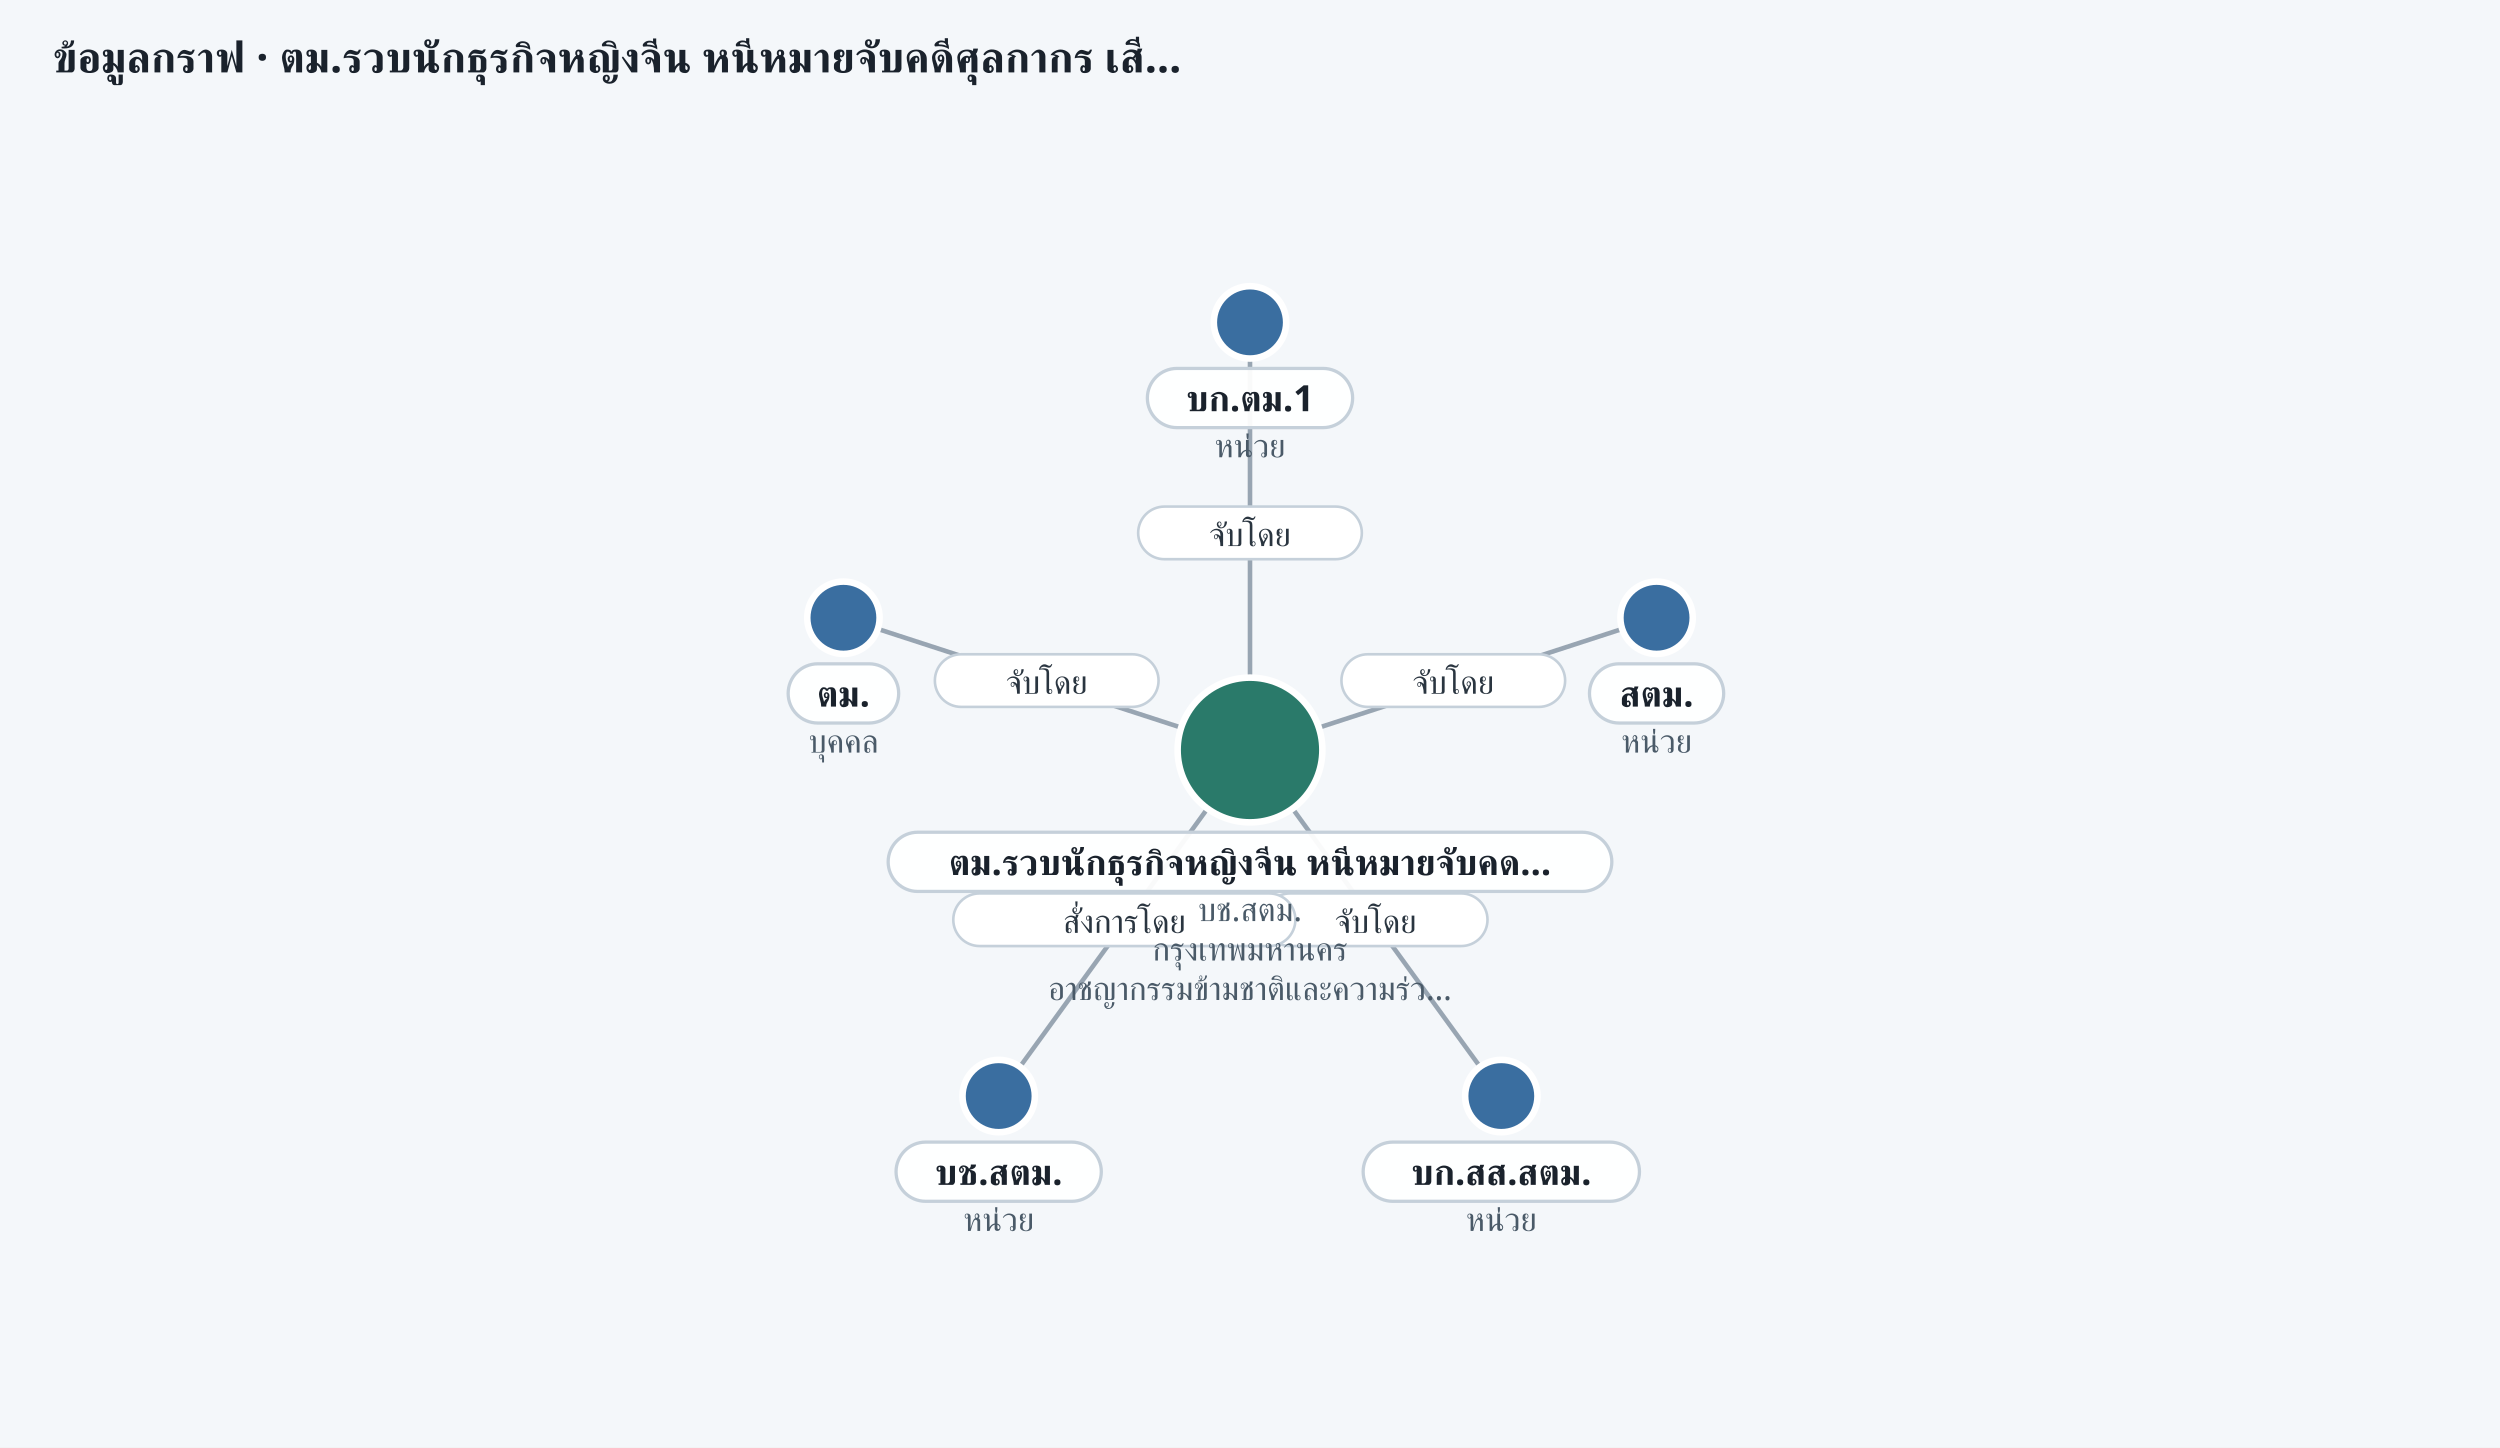
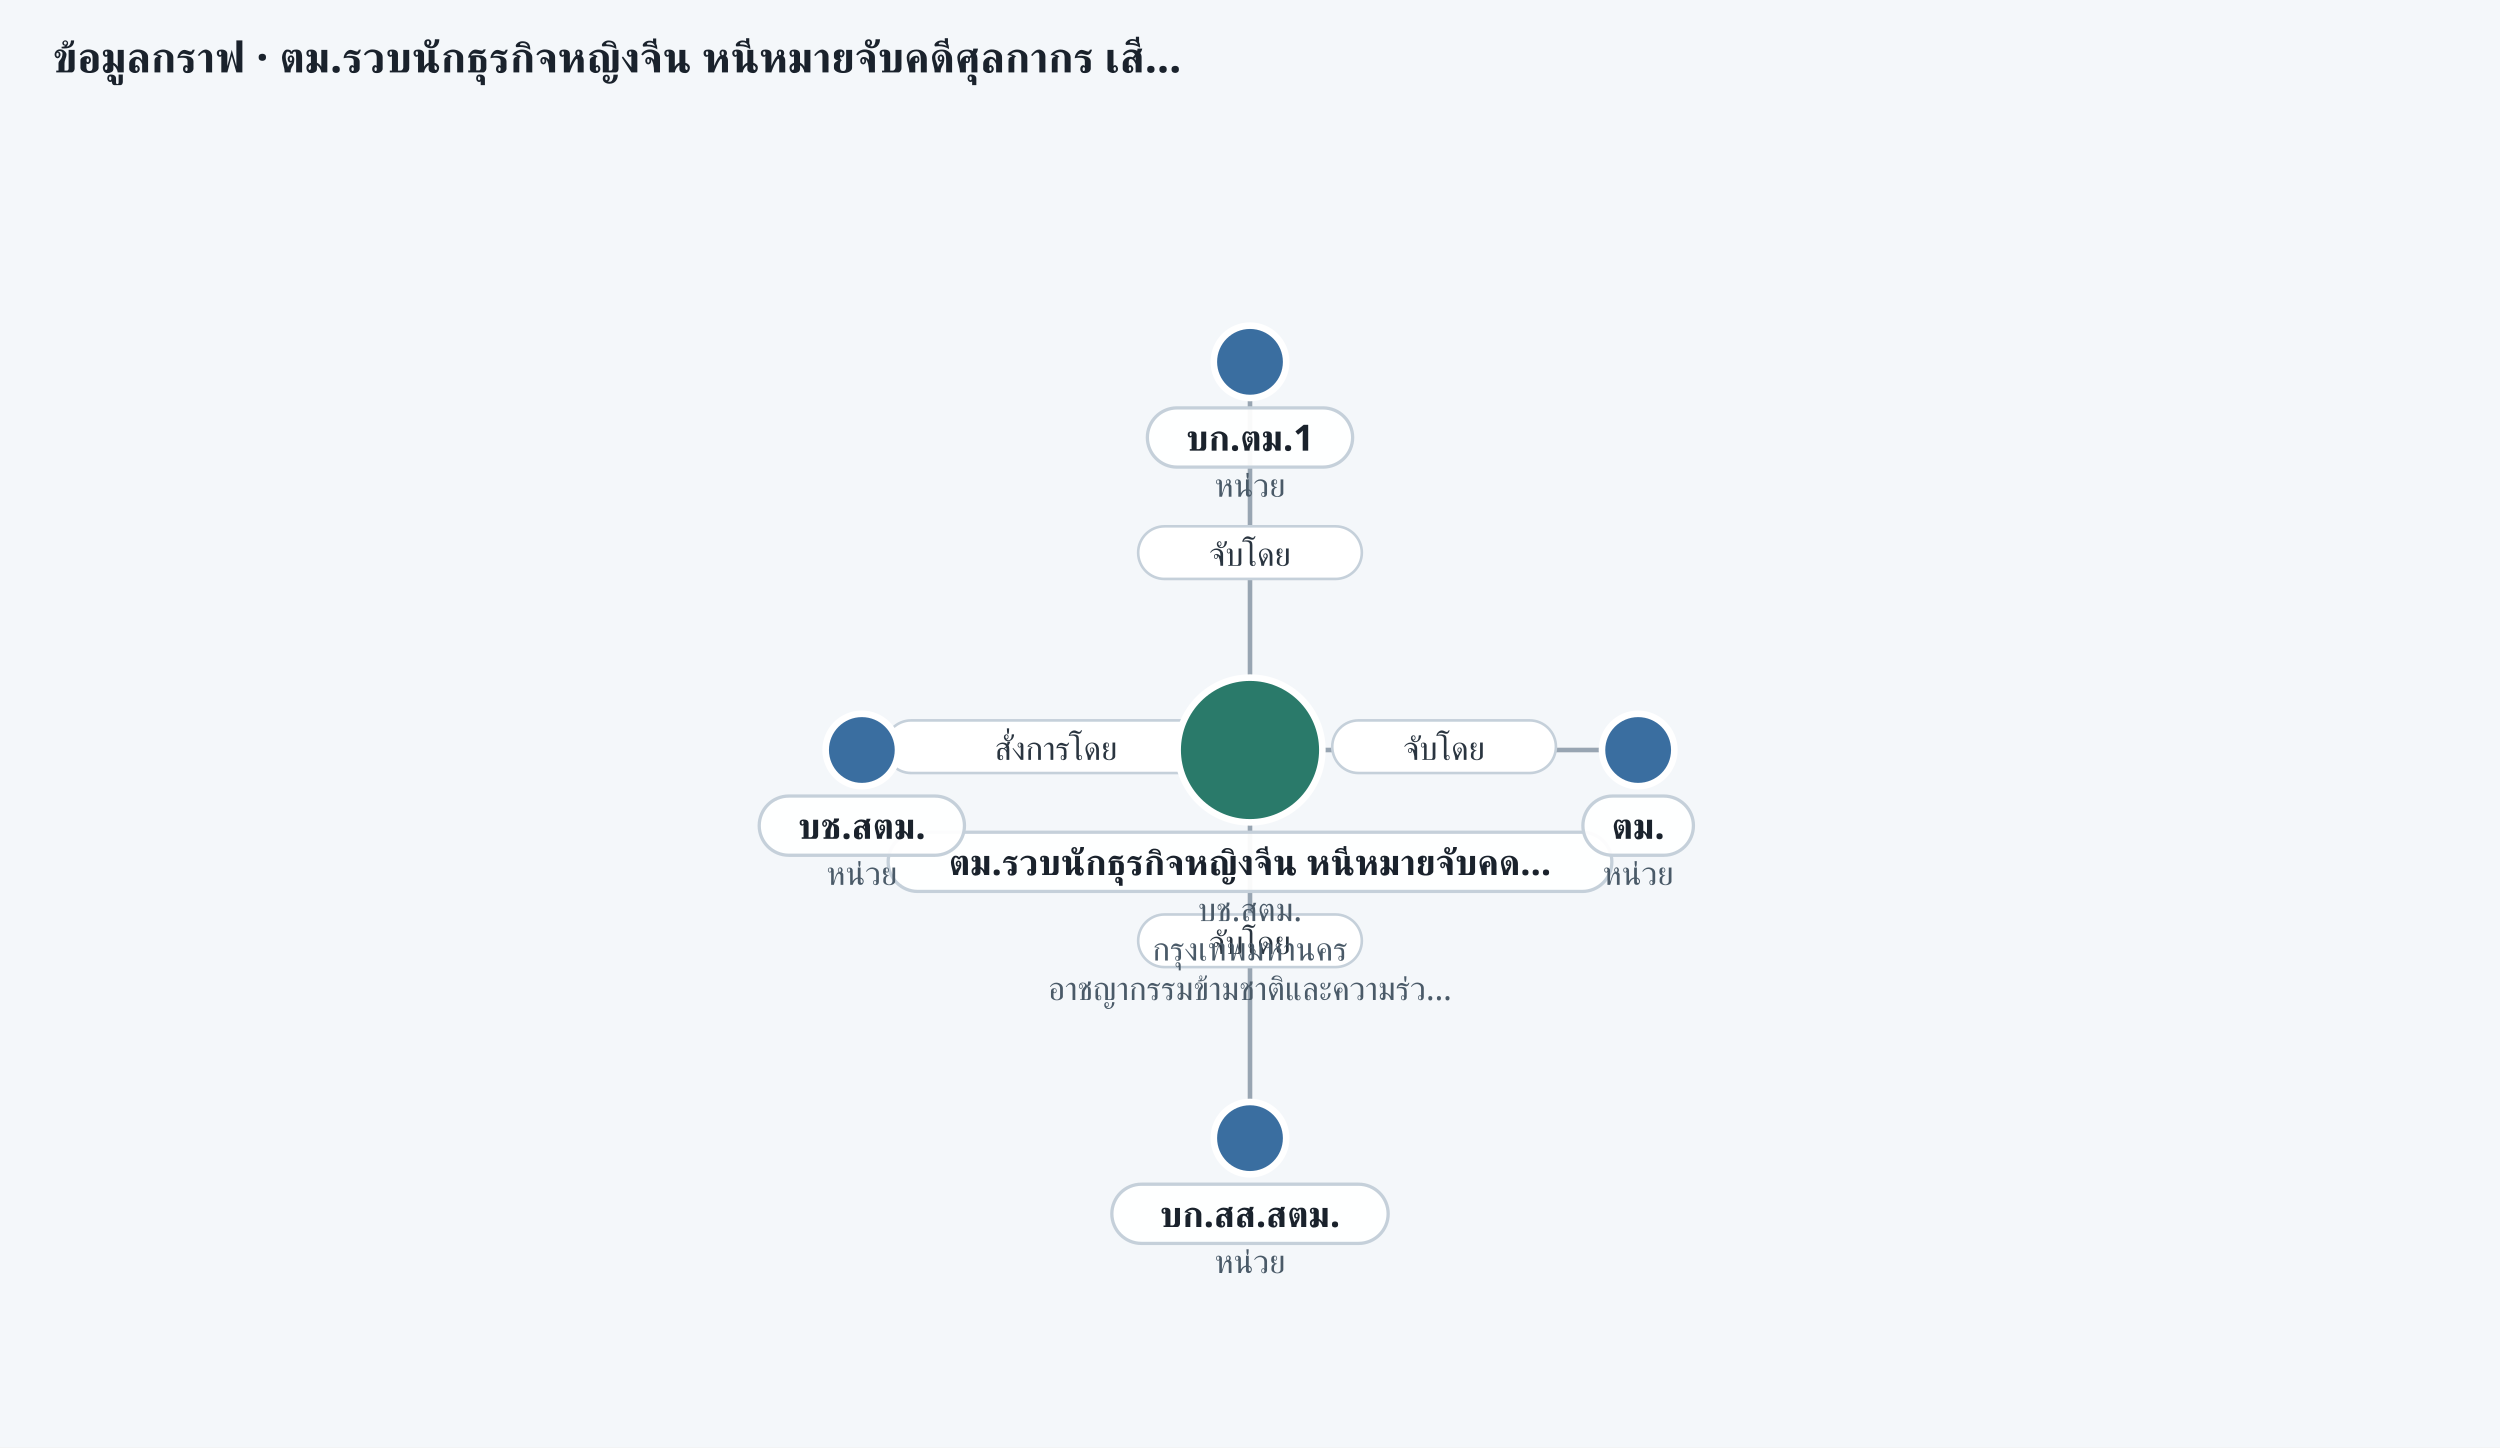
<svg xmlns="http://www.w3.org/2000/svg" width="760" height="440" viewBox="0 0 760 440" role="img" aria-label="ego graph 20261024-transnat-03">
  <rect width="100%" height="100%" fill="#f4f7fa" />
  <text x="16" y="22" font-size="13" font-weight="700" fill="#1a222c" font-family="Sarabun, Anuphan, sans-serif">ข้อมูลกราฟ · ตม.รวบนักธุรกิจหญิงจีน หนีหมายจับคดีศุลกากร เสี…</text>
-   <line x1="380.0" y1="228.0" x2="380.0" y2="98.0" stroke="#7a8a9a" stroke-width="1.4" opacity="0.75" />
-   <rect x="346.0" y="154.0" width="68.0" height="16" rx="8" fill="#fff" stroke="#c5d0da" stroke-width="0.8" />
-   <text x="380.0" y="166.0" text-anchor="middle" font-size="10" fill="#2a3540" font-family="Sarabun, Anuphan, sans-serif">จับโดย</text>
-   <line x1="380.0" y1="228.0" x2="503.6" y2="187.8" stroke="#7a8a9a" stroke-width="1.4" opacity="0.75" />
-   <rect x="407.8" y="198.9" width="68.0" height="16" rx="8" fill="#fff" stroke="#c5d0da" stroke-width="0.8" />
-   <text x="441.8" y="210.9" text-anchor="middle" font-size="10" fill="#2a3540" font-family="Sarabun, Anuphan, sans-serif">จับโดย</text>
-   <line x1="380.0" y1="228.0" x2="456.4" y2="333.2" stroke="#7a8a9a" stroke-width="1.4" opacity="0.75" />
-   <rect x="384.2" y="271.6" width="68.0" height="16" rx="8" fill="#fff" stroke="#c5d0da" stroke-width="0.8" />
-   <text x="418.2" y="283.6" text-anchor="middle" font-size="10" fill="#2a3540" font-family="Sarabun, Anuphan, sans-serif">จับโดย</text>
-   <line x1="380.0" y1="228.0" x2="303.6" y2="333.2" stroke="#7a8a9a" stroke-width="1.4" opacity="0.75" />
-   <rect x="289.8" y="271.6" width="104.0" height="16" rx="8" fill="#fff" stroke="#c5d0da" stroke-width="0.8" />
-   <text x="341.8" y="283.6" text-anchor="middle" font-size="10" fill="#2a3540" font-family="Sarabun, Anuphan, sans-serif">สั่งการโดย</text>
-   <line x1="380.0" y1="228.0" x2="256.4" y2="187.8" stroke="#7a8a9a" stroke-width="1.4" opacity="0.75" />
-   <rect x="284.2" y="198.9" width="68.0" height="16" rx="8" fill="#fff" stroke="#c5d0da" stroke-width="0.8" />
-   <text x="318.2" y="210.9" text-anchor="middle" font-size="10" fill="#2a3540" font-family="Sarabun, Anuphan, sans-serif">จับโดย</text>
+   <line x1="380.0" y1="228.0" x2="380.0" y2="110.0" stroke="#7a8a9a" stroke-width="1.4" opacity="0.75" />
+   <rect x="346.0" y="160.0" width="68.0" height="16" rx="8" fill="#fff" stroke="#c5d0da" stroke-width="0.8" />
+   <text x="380.0" y="172.0" text-anchor="middle" font-size="10" fill="#2a3540" font-family="Sarabun, Anuphan, sans-serif">จับโดย</text>
+   <line x1="380.0" y1="228.0" x2="498.0" y2="228.0" stroke="#7a8a9a" stroke-width="1.4" opacity="0.75" />
+   <rect x="405.0" y="219.0" width="68.0" height="16" rx="8" fill="#fff" stroke="#c5d0da" stroke-width="0.8" />
+   <text x="439.0" y="231.0" text-anchor="middle" font-size="10" fill="#2a3540" font-family="Sarabun, Anuphan, sans-serif">จับโดย</text>
+   <line x1="380.0" y1="228.0" x2="380.0" y2="346.0" stroke="#7a8a9a" stroke-width="1.4" opacity="0.75" />
+   <rect x="346.0" y="278.0" width="68.0" height="16" rx="8" fill="#fff" stroke="#c5d0da" stroke-width="0.8" />
+   <text x="380.0" y="290.0" text-anchor="middle" font-size="10" fill="#2a3540" font-family="Sarabun, Anuphan, sans-serif">จับโดย</text>
+   <line x1="380.0" y1="228.0" x2="262.0" y2="228.0" stroke="#7a8a9a" stroke-width="1.4" opacity="0.75" />
+   <rect x="269.0" y="219.0" width="104.0" height="16" rx="8" fill="#fff" stroke="#c5d0da" stroke-width="0.8" />
+   <text x="321.0" y="231.0" text-anchor="middle" font-size="10" fill="#2a3540" font-family="Sarabun, Anuphan, sans-serif">สั่งการโดย</text>
  <circle cx="380.0" cy="228.0" r="22" fill="#2a7a6a" stroke="#fff" stroke-width="2" />
  <rect x="270.0" y="253.0" width="220.0" height="18" rx="9" fill="rgba(255,255,255,0.94)" stroke="#c5d0da" />
  <text x="380.0" y="266.0" text-anchor="middle" font-size="11" font-weight="600" fill="#1a222c" font-family="Sarabun, Anuphan, sans-serif">ตม.รวบนักธุรกิจหญิงจีน หนีหมายจับคด…</text>
  <text x="380.0" y="280.0" text-anchor="middle" font-size="10" fill="#4a5a68" font-family="Sarabun, Anuphan, sans-serif">บช.สตม.</text>
  <text x="380.0" y="292.0" text-anchor="middle" font-size="10" fill="#4a5a68" font-family="Sarabun, Anuphan, sans-serif">กรุงเทพมหานคร</text>
  <text x="380.0" y="304.0" text-anchor="middle" font-size="10" fill="#4a5a68" font-family="Sarabun, Anuphan, sans-serif">อาชญากรรมข้ามชาติและความร่ว…</text>
-   <circle cx="380.0" cy="98.0" r="11" fill="#3a6ea0" stroke="#fff" stroke-width="2" />
-   <rect x="348.8" y="112.0" width="62.4" height="18" rx="9" fill="rgba(255,255,255,0.94)" stroke="#c5d0da" />
-   <text x="380.0" y="125.0" text-anchor="middle" font-size="11" font-weight="600" fill="#1a222c" font-family="Sarabun, Anuphan, sans-serif">บก.ตม.1</text>
-   <text x="380.0" y="139.0" text-anchor="middle" font-size="10" fill="#4a5a68" font-family="Sarabun, Anuphan, sans-serif">หน่วย</text>
-   <circle cx="503.6" cy="187.8" r="11" fill="#3a6ea0" stroke="#fff" stroke-width="2" />
-   <rect x="483.2" y="201.8" width="40.8" height="18" rx="9" fill="rgba(255,255,255,0.94)" stroke="#c5d0da" />
-   <text x="503.6" y="214.8" text-anchor="middle" font-size="11" font-weight="600" fill="#1a222c" font-family="Sarabun, Anuphan, sans-serif">สตม.</text>
-   <text x="503.6" y="228.8" text-anchor="middle" font-size="10" fill="#4a5a68" font-family="Sarabun, Anuphan, sans-serif">หน่วย</text>
-   <circle cx="456.4" cy="333.2" r="11" fill="#3a6ea0" stroke="#fff" stroke-width="2" />
-   <rect x="414.4" y="347.2" width="84.0" height="18" rx="9" fill="rgba(255,255,255,0.94)" stroke="#c5d0da" />
-   <text x="456.4" y="360.2" text-anchor="middle" font-size="11" font-weight="600" fill="#1a222c" font-family="Sarabun, Anuphan, sans-serif">บก.สส.สตม.</text>
-   <text x="456.4" y="374.2" text-anchor="middle" font-size="10" fill="#4a5a68" font-family="Sarabun, Anuphan, sans-serif">หน่วย</text>
-   <circle cx="303.6" cy="333.2" r="11" fill="#3a6ea0" stroke="#fff" stroke-width="2" />
-   <rect x="272.4" y="347.2" width="62.4" height="18" rx="9" fill="rgba(255,255,255,0.94)" stroke="#c5d0da" />
-   <text x="303.6" y="360.2" text-anchor="middle" font-size="11" font-weight="600" fill="#1a222c" font-family="Sarabun, Anuphan, sans-serif">บช.สตม.</text>
-   <text x="303.6" y="374.2" text-anchor="middle" font-size="10" fill="#4a5a68" font-family="Sarabun, Anuphan, sans-serif">หน่วย</text>
-   <circle cx="256.4" cy="187.8" r="11" fill="#3a6ea0" stroke="#fff" stroke-width="2" />
-   <rect x="239.6" y="201.8" width="33.6" height="18" rx="9" fill="rgba(255,255,255,0.94)" stroke="#c5d0da" />
-   <text x="256.4" y="214.8" text-anchor="middle" font-size="11" font-weight="600" fill="#1a222c" font-family="Sarabun, Anuphan, sans-serif">ตม.</text>
-   <text x="256.4" y="228.8" text-anchor="middle" font-size="10" fill="#4a5a68" font-family="Sarabun, Anuphan, sans-serif">บุคคล</text>
+   <circle cx="380.0" cy="110.0" r="11" fill="#3a6ea0" stroke="#fff" stroke-width="2" />
+   <rect x="348.8" y="124.0" width="62.4" height="18" rx="9" fill="rgba(255,255,255,0.94)" stroke="#c5d0da" />
+   <text x="380.0" y="137.0" text-anchor="middle" font-size="11" font-weight="600" fill="#1a222c" font-family="Sarabun, Anuphan, sans-serif">บก.ตม.1</text>
+   <text x="380.0" y="151.0" text-anchor="middle" font-size="10" fill="#4a5a68" font-family="Sarabun, Anuphan, sans-serif">หน่วย</text>
+   <circle cx="498.0" cy="228.0" r="11" fill="#3a6ea0" stroke="#fff" stroke-width="2" />
+   <rect x="481.2" y="242.0" width="33.6" height="18" rx="9" fill="rgba(255,255,255,0.94)" stroke="#c5d0da" />
+   <text x="498.0" y="255.0" text-anchor="middle" font-size="11" font-weight="600" fill="#1a222c" font-family="Sarabun, Anuphan, sans-serif">ตม.</text>
+   <text x="498.0" y="269.0" text-anchor="middle" font-size="10" fill="#4a5a68" font-family="Sarabun, Anuphan, sans-serif">หน่วย</text>
+   <circle cx="380.0" cy="346.0" r="11" fill="#3a6ea0" stroke="#fff" stroke-width="2" />
+   <rect x="338.0" y="360.0" width="84.0" height="18" rx="9" fill="rgba(255,255,255,0.94)" stroke="#c5d0da" />
+   <text x="380.0" y="373.0" text-anchor="middle" font-size="11" font-weight="600" fill="#1a222c" font-family="Sarabun, Anuphan, sans-serif">บก.สส.สตม.</text>
+   <text x="380.0" y="387.0" text-anchor="middle" font-size="10" fill="#4a5a68" font-family="Sarabun, Anuphan, sans-serif">หน่วย</text>
+   <circle cx="262.0" cy="228.0" r="11" fill="#3a6ea0" stroke="#fff" stroke-width="2" />
+   <rect x="230.8" y="242.0" width="62.4" height="18" rx="9" fill="rgba(255,255,255,0.94)" stroke="#c5d0da" />
+   <text x="262.0" y="255.0" text-anchor="middle" font-size="11" font-weight="600" fill="#1a222c" font-family="Sarabun, Anuphan, sans-serif">บช.สตม.</text>
+   <text x="262.0" y="269.0" text-anchor="middle" font-size="10" fill="#4a5a68" font-family="Sarabun, Anuphan, sans-serif">หน่วย</text>
</svg>
